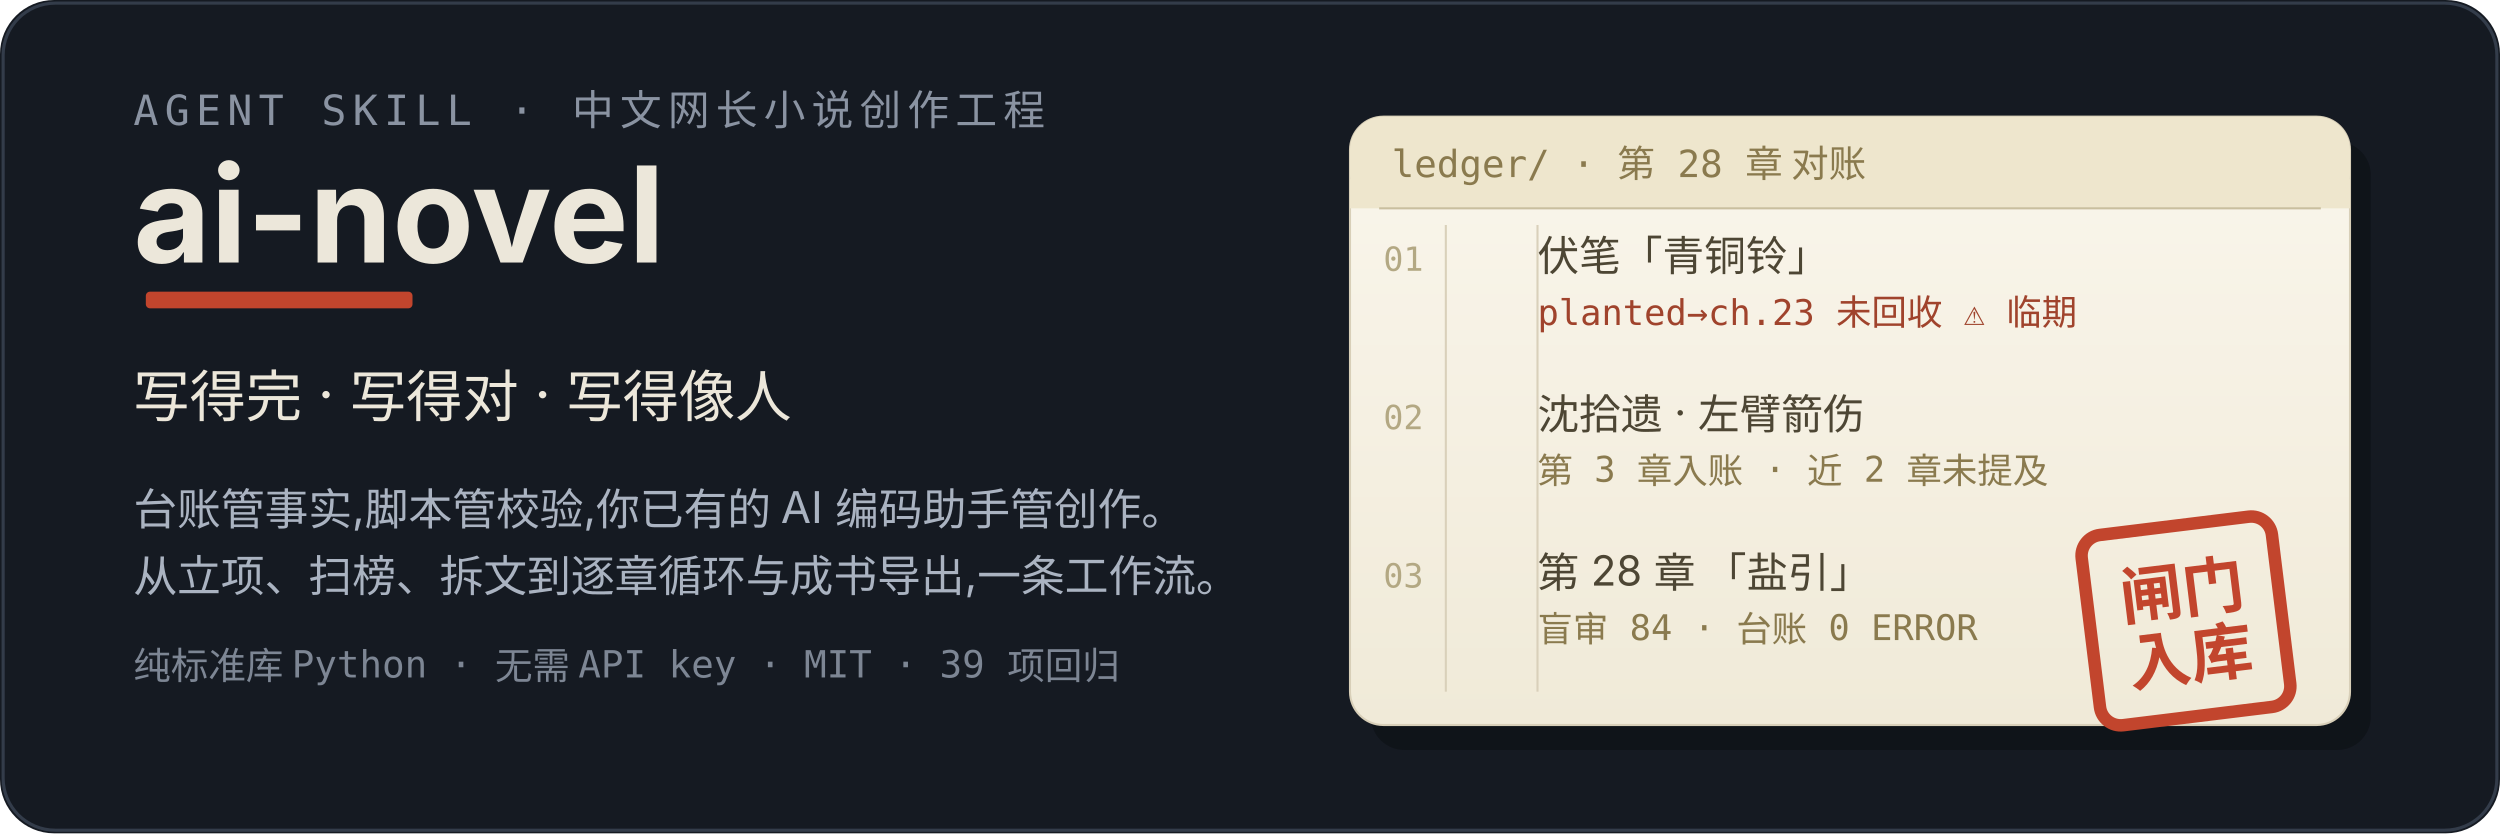
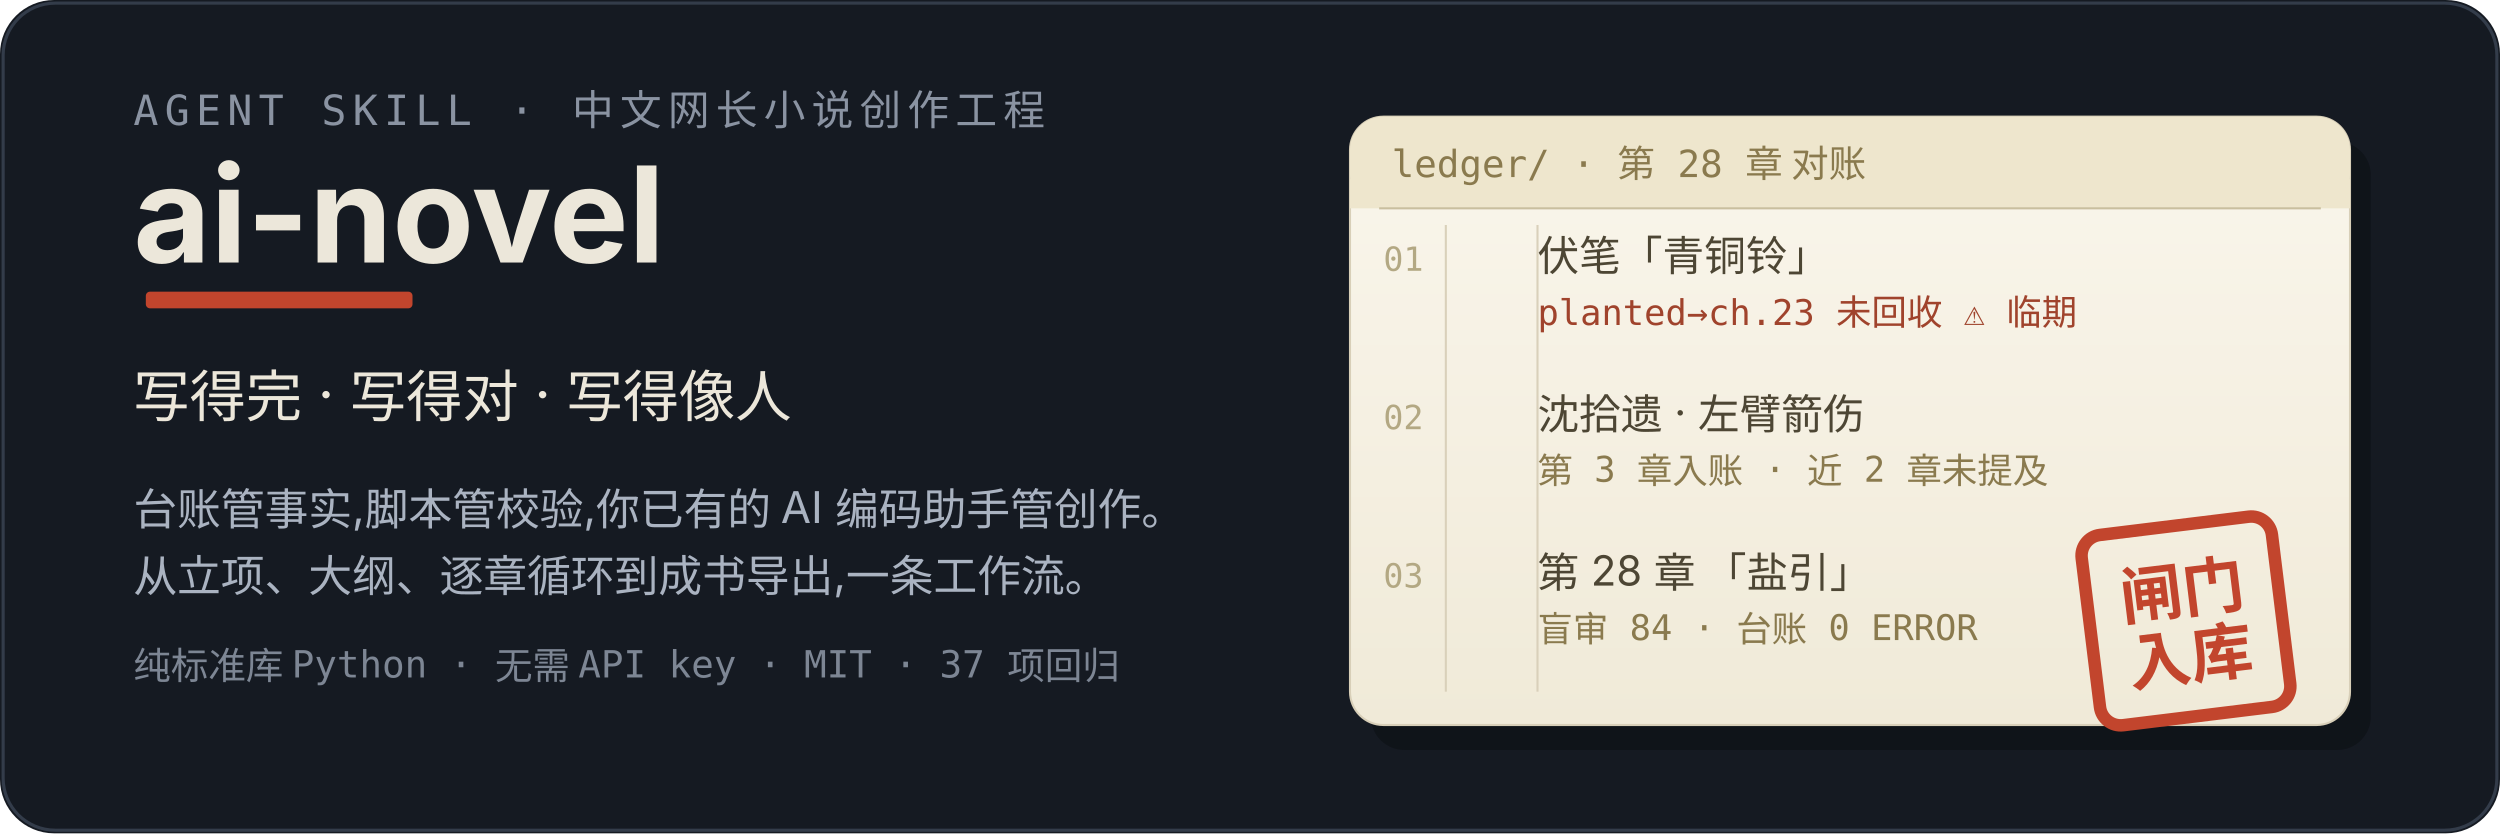
<svg xmlns="http://www.w3.org/2000/svg" width="1200" height="400" viewBox="0 0 1200 400" role="img" aria-labelledby="htitle hdesc">
  <defs>
    <linearGradient id="paper" x1="0" y1="0" x2="0" y2="1">
      <stop offset="0" stop-color="#faf6ec" />
      <stop offset="1" stop-color="#f0ead8" />
    </linearGradient>
  </defs>
  <rect width="1200" height="400" rx="26" fill="#151a22" />
  <rect x="1.5" y="1.5" width="1197" height="397" rx="25" fill="none" stroke="#333c4a" stroke-width="1.5" />
  <g transform="translate(64 60)">
    <text x="0" y="0" font-family="ui-monospace, SFMono-Regular, Menlo, Consolas, monospace" font-size="20" fill="#8a93a2" letter-spacing="3">AGENT SKILL · 中文网长小说创作工程</text>
    <text x="0" y="66" font-family="-apple-system, BlinkMacSystemFont, Segoe UI, PingFang SC, Microsoft YaHei, sans-serif" font-weight="700" font-size="64" fill="#ece7da">ai-novel</text>
    <rect x="6" y="80" width="128" height="8" rx="2" fill="#c2452d" />
    <text x="0" y="140" font-family="-apple-system, BlinkMacSystemFont, Segoe UI, PingFang SC, Microsoft YaHei, sans-serif" font-size="27" fill="#ece7da">写得完 · 写得对 · 写得像人</text>
    <text x="0" y="192" font-family="-apple-system, BlinkMacSystemFont, Segoe UI, PingFang SC, Microsoft YaHei, sans-serif" font-size="21" fill="#aab3c1">台账管事实,脚本管校验,你已有的 AI 编码助手管创作。</text>
-     <text x="0" y="224" font-family="-apple-system, BlinkMacSystemFont, Segoe UI, PingFang SC, Microsoft YaHei, sans-serif" font-size="21" fill="#aab3c1">从立项、扫榜、拆文到逐章循环与成书导出,一条工作流。</text>
+     <text x="0" y="224" font-family="-apple-system, BlinkMacSystemFont, Segoe UI, PingFang SC, Microsoft YaHei, sans-serif" font-size="21" fill="#aab3c1">从立项、大纲、逐章循环到成书导出,一条工作流。</text>
    <g transform="translate(0 266)">
-       <text x="0" y="0" font-family="ui-monospace, SFMono-Regular, Menlo, Consolas, monospace" font-size="18" fill="#7d8694">纯标准库 Python · 无需 API key · MIT · 39 项回归</text>
+       <text x="0" y="0" font-family="ui-monospace, SFMono-Regular, Menlo, Consolas, monospace" font-size="18" fill="#7d8694">纯标准库 Python · 无需 API key · MIT · 37 项回归</text>
    </g>
  </g>
  <g transform="translate(648 56)">
    <rect x="10" y="12" width="480" height="292" rx="16" fill="#0b0e13" opacity="0.55" />
    <rect x="0" y="0" width="480" height="292" rx="16" fill="url(#paper)" stroke="#d8cfb8" />
    <g stroke="#d9d0ba" stroke-width="1">
      <line x1="46" y1="52" x2="46" y2="276" />
      <line x1="90" y1="52" x2="90" y2="276" />
    </g>
    <rect x="0" y="0" width="480" height="44" rx="16" fill="#eee6cd" />
    <rect x="0" y="30" width="480" height="14" fill="#eee6cd" />
    <line x1="14" y1="44" x2="466" y2="44" stroke="#c9bf9f" />
    <text x="20" y="29" font-family="ui-monospace, SFMono-Regular, Menlo, Consolas, monospace" font-size="18" fill="#8a7a4e">ledger/ · 第 28 章 对账</text>
    <g transform="translate(20 74)" font-family="-apple-system, BlinkMacSystemFont, Segoe UI, PingFang SC, sans-serif" font-size="20" fill="#4d4634">
      <text x="70" y="0">伏笔「青铜铃」</text>
      <text x="70" y="26" font-family="ui-monospace, Menlo, monospace" font-size="17" fill="#a0432c">planted→ch.23 未回收 ⚠ 临期</text>
    </g>
    <g transform="translate(20 150)" font-family="-apple-system, BlinkMacSystemFont, Segoe UI, PingFang SC, sans-serif" font-size="20" fill="#4d4634">
      <text x="70" y="0">沈拾遗 · 左臂箭伤</text>
      <text x="70" y="26" font-family="ui-monospace, Menlo, monospace" font-size="17" fill="#8a7a4e">第 3 章入账 · 近 2 章未提及</text>
    </g>
    <g transform="translate(20 226)" font-family="-apple-system, BlinkMacSystemFont, Segoe UI, PingFang SC, sans-serif" font-size="20" fill="#4d4634">
      <text x="70" y="0">第 28 章 「盐引」</text>
      <text x="70" y="26" font-family="ui-monospace, Menlo, monospace" font-size="17" fill="#8a7a4e">盲审 84 · 台账 0 ERROR</text>
    </g>
    <g transform="translate(350 202) rotate(-7)">
      <rect x="0" y="0" width="92" height="92" rx="10" fill="none" stroke="#c2452d" stroke-width="6" />
      <text x="46" y="42" text-anchor="middle" font-family="PingFang SC, Microsoft YaHei, -apple-system, sans-serif" font-weight="700" font-size="30" fill="#c2452d">闸门</text>
      <text x="46" y="74" text-anchor="middle" font-family="PingFang SC, Microsoft YaHei, -apple-system, sans-serif" font-weight="700" font-size="30" fill="#c2452d">入库</text>
    </g>
    <g font-family="ui-monospace, Menlo, monospace" font-size="16" fill="#b3a883">
      <text x="16" y="74">01</text>
      <text x="16" y="150">02</text>
      <text x="16" y="226">03</text>
    </g>
  </g>
</svg>
